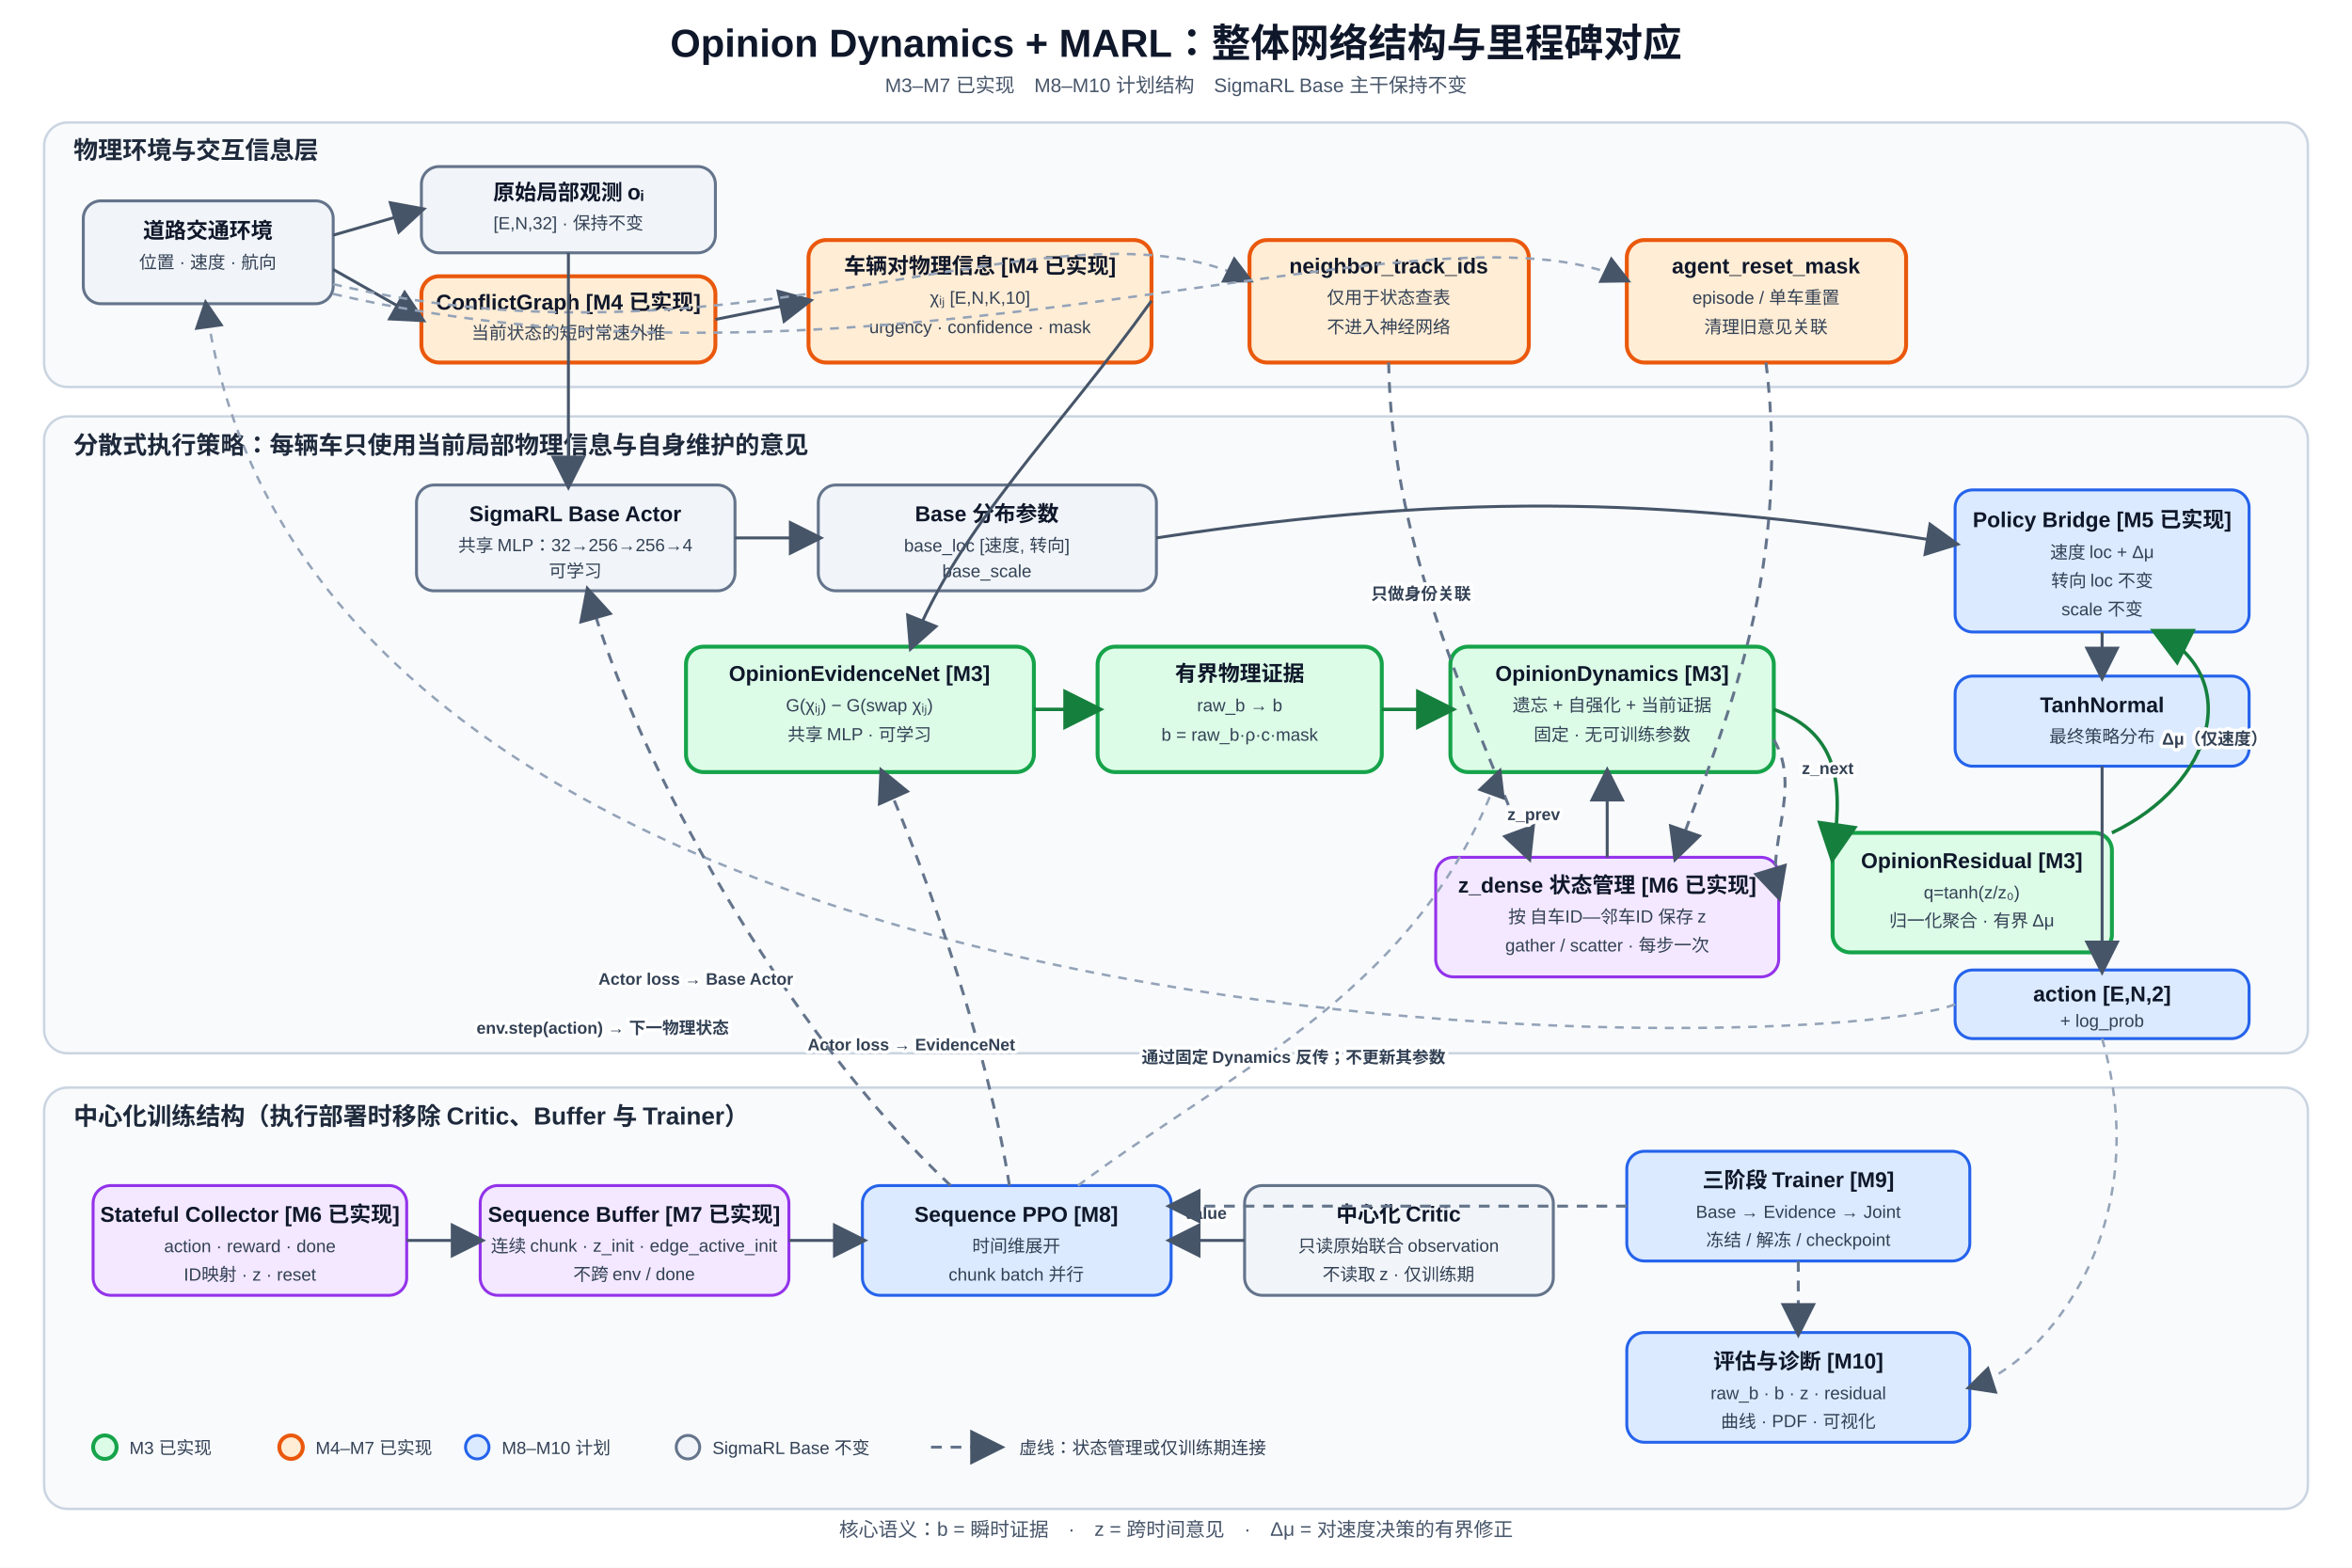
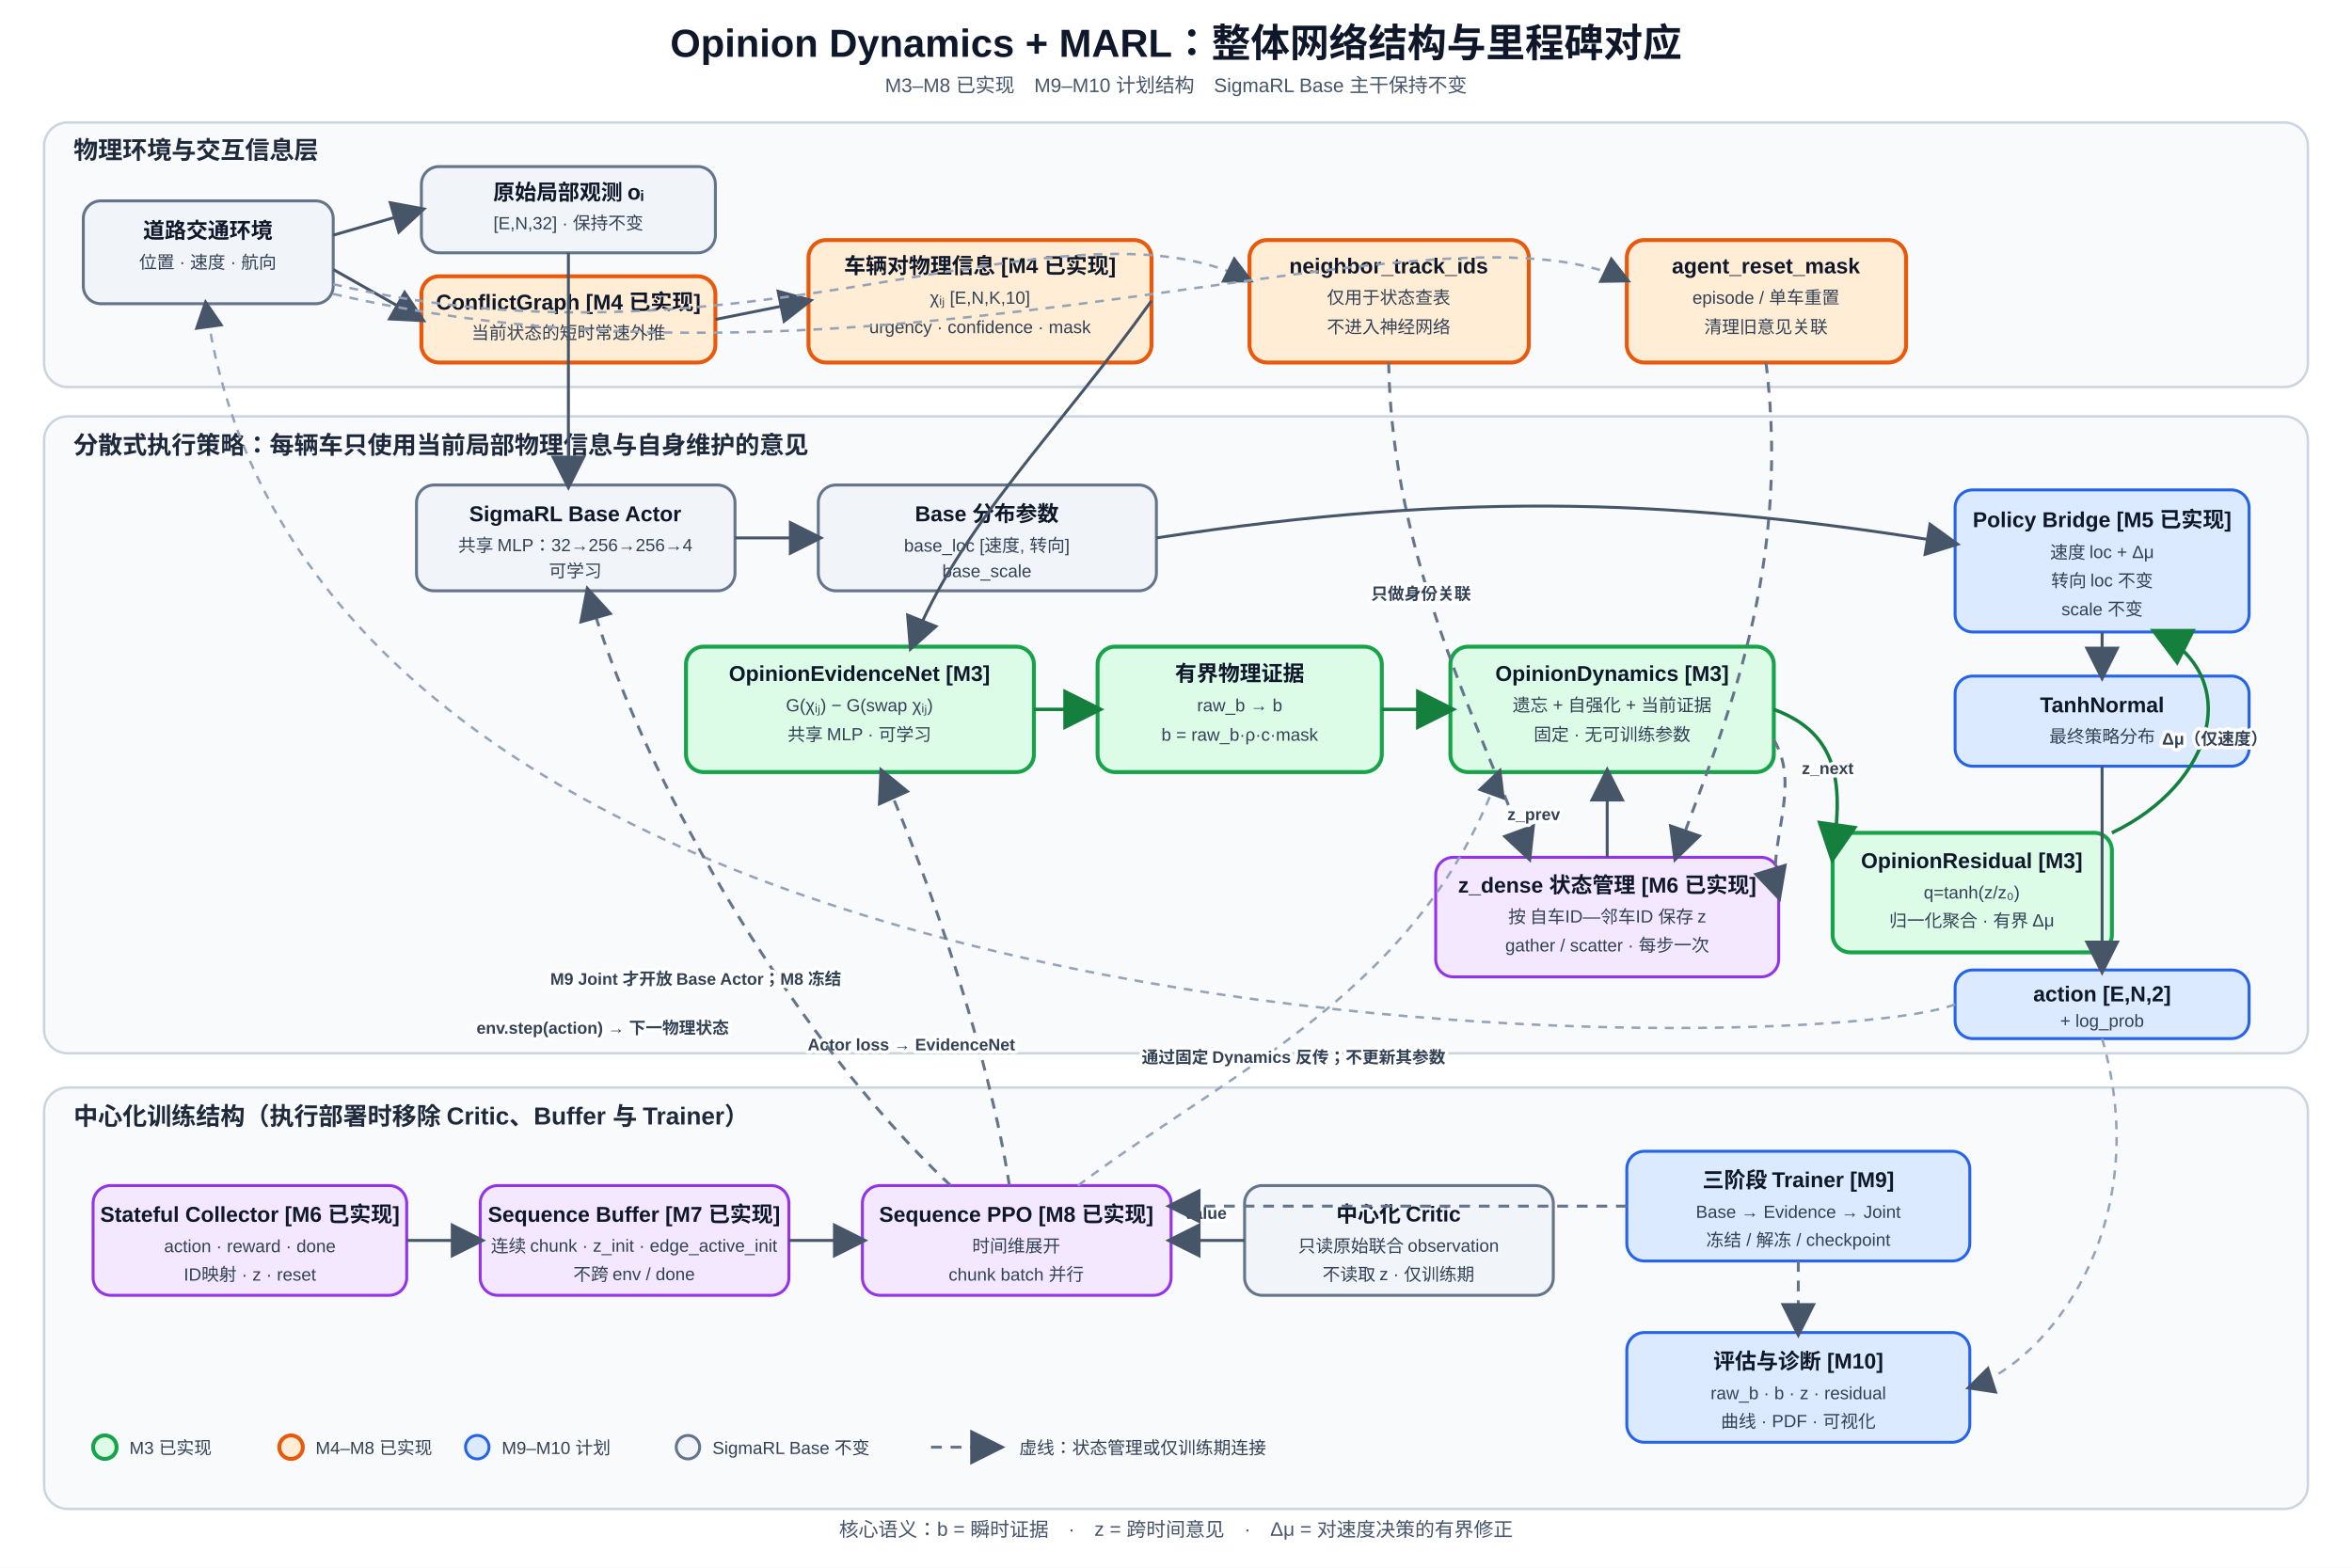
<svg xmlns="http://www.w3.org/2000/svg" width="2400" height="1600" viewBox="0 0 2400 1600" role="img" aria-labelledby="title desc">
  <defs>
    <marker id="arrow" markerWidth="12" markerHeight="12" refX="10" refY="6" orient="auto" markerUnits="strokeWidth">
      <path d="M0,0 L12,6 L0,12 Z" fill="#475569" />
    </marker>
    <marker id="arrow-green" markerWidth="12" markerHeight="12" refX="10" refY="6" orient="auto" markerUnits="strokeWidth">
      <path d="M0,0 L12,6 L0,12 Z" fill="#15803D" />
    </marker>
    <style>
      .title { font: 700 40px "Arial Unicode MS", "PingFang SC", Arial, sans-serif; fill: #0F172A; }
      .subtitle { font: 400 20px "Arial Unicode MS", "PingFang SC", Arial, sans-serif; fill: #475569; }
      .cluster-title { font: 700 25px "Arial Unicode MS", "PingFang SC", Arial, sans-serif; fill: #1E293B; }
      .node-title { font: 700 22px "Arial Unicode MS", "PingFang SC", Arial, sans-serif; fill: #0F172A; text-anchor: middle; }
      .node-text { font: 400 18px "Arial Unicode MS", "PingFang SC", Arial, sans-serif; fill: #334155; text-anchor: middle; }
      .edge-label { font: 600 17px "Arial Unicode MS", "PingFang SC", Arial, sans-serif; fill: #334155; text-anchor: middle; paint-order: stroke; stroke: #FFFFFF; stroke-width: 7px; stroke-linejoin: round; }
      .legend { font: 400 18px "Arial Unicode MS", "PingFang SC", Arial, sans-serif; fill: #334155; }
      .cluster { fill: #F8FAFC; stroke: #CBD5E1; stroke-width: 2.5; rx: 24; }
      .base { fill: #F1F5F9; stroke: #64748B; stroke-width: 3; rx: 18; }
      .m3 { fill: #DCFCE7; stroke: #16A34A; stroke-width: 4; rx: 18; }
      .m4 { fill: #FFEDD5; stroke: #EA580C; stroke-width: 4; rx: 18; }
      .planned { fill: #DBEAFE; stroke: #2563EB; stroke-width: 3; rx: 18; }
      .state { fill: #F3E8FF; stroke: #9333EA; stroke-width: 3; rx: 18; }
      .edge { fill: none; stroke: #475569; stroke-width: 3; marker-end: url(#arrow); }
      .edge-green { fill: none; stroke: #15803D; stroke-width: 3.5; marker-end: url(#arrow-green); }
      .dash { fill: none; stroke: #64748B; stroke-width: 3; stroke-dasharray: 11 9; marker-end: url(#arrow); }
      .thin-dash { fill: none; stroke: #94A3B8; stroke-width: 2.5; stroke-dasharray: 9 8; marker-end: url(#arrow); }
    </style>
  </defs>
  <rect width="2400" height="1600" fill="#FFFFFF" />
  <text x="1200" y="58" class="title" text-anchor="middle">Opinion Dynamics + MARL：整体网络结构与里程碑对应</text>
-   <text x="1200" y="94" class="subtitle" text-anchor="middle">M3–M7 已实现　M8–M10 计划结构　SigmaRL Base 主干保持不变</text>
+   <text x="1200" y="94" class="subtitle" text-anchor="middle">M3–M8 已实现　M9–M10 计划结构　SigmaRL Base 主干保持不变</text>
  <rect x="45" y="125" width="2310" height="270" class="cluster" />
  <text x="75" y="162" class="cluster-title">物理环境与交互信息层</text>
  <rect x="85" y="205" width="255" height="105" class="base" />
  <text x="212" y="243" class="node-title">道路交通环境</text>
  <text x="212" y="274" class="node-text">位置 · 速度 · 航向</text>
  <rect x="430" y="170" width="300" height="88" class="base" />
  <text x="580" y="204" class="node-title">原始局部观测 oᵢ</text>
  <text x="580" y="234" class="node-text">[E,N,32] · 保持不变</text>
  <rect x="430" y="282" width="300" height="88" class="m4" />
  <text x="580" y="316" class="node-title">ConflictGraph [M4 已实现]</text>
  <text x="580" y="346" class="node-text">当前状态的短时常速外推</text>
  <rect x="825" y="245" width="350" height="125" class="m4" />
  <text x="1000" y="279" class="node-title">车辆对物理信息 [M4 已实现]</text>
  <text x="1000" y="310" class="node-text">χᵢⱼ [E,N,K,10]</text>
  <text x="1000" y="340" class="node-text">urgency · confidence · mask</text>
  <rect x="1275" y="245" width="285" height="125" class="m4" />
  <text x="1417" y="279" class="node-title">neighbor_track_ids</text>
  <text x="1417" y="310" class="node-text">仅用于状态查表</text>
  <text x="1417" y="340" class="node-text">不进入神经网络</text>
  <rect x="1660" y="245" width="285" height="125" class="m4" />
  <text x="1802" y="279" class="node-title">agent_reset_mask</text>
  <text x="1802" y="310" class="node-text">episode / 单车重置</text>
  <text x="1802" y="340" class="node-text">清理旧意见关联</text>
  <path d="M340 240 L430 214" class="edge" />
  <path d="M340 275 L430 326" class="edge" />
  <path d="M730 326 L825 307" class="edge" />
  <path d="M340 290 C760 390, 1080 190, 1275 286" class="thin-dash" />
  <path d="M340 300 C900 430, 1460 190, 1660 286" class="thin-dash" />
  <rect x="45" y="425" width="2310" height="650" class="cluster" />
  <text x="75" y="463" class="cluster-title">分散式执行策略：每辆车只使用当前局部物理信息与自身维护的意见</text>
  <rect x="425" y="495" width="325" height="108" class="base" />
  <text x="587" y="532" class="node-title">SigmaRL Base Actor</text>
  <text x="587" y="563" class="node-text">共享 MLP：32→256→256→4</text>
  <text x="587" y="589" class="node-text">可学习</text>
  <rect x="835" y="495" width="345" height="108" class="base" />
  <text x="1007" y="532" class="node-title">Base 分布参数</text>
  <text x="1007" y="563" class="node-text">base_loc [速度, 转向]</text>
  <text x="1007" y="589" class="node-text">base_scale</text>
  <rect x="700" y="660" width="355" height="128" class="m3" />
  <text x="877" y="695" class="node-title">OpinionEvidenceNet [M3]</text>
  <text x="877" y="726" class="node-text">G(χᵢⱼ) − G(swap χᵢⱼ)</text>
  <text x="877" y="756" class="node-text">共享 MLP · 可学习</text>
  <rect x="1120" y="660" width="290" height="128" class="m3" />
  <text x="1265" y="695" class="node-title">有界物理证据</text>
  <text x="1265" y="726" class="node-text">raw_b → b</text>
  <text x="1265" y="756" class="node-text">b = raw_b·ρ·c·mask</text>
  <rect x="1480" y="660" width="330" height="128" class="m3" />
  <text x="1645" y="695" class="node-title">OpinionDynamics [M3]</text>
  <text x="1645" y="726" class="node-text">遗忘 + 自强化 + 当前证据</text>
  <text x="1645" y="756" class="node-text">固定 · 无可训练参数</text>
  <rect x="1465" y="875" width="350" height="122" class="state" />
  <text x="1640" y="911" class="node-title">z_dense 状态管理 [M6 已实现]</text>
  <text x="1640" y="942" class="node-text">按 自车ID—邻车ID 保存 z</text>
  <text x="1640" y="971" class="node-text">gather / scatter · 每步一次</text>
  <rect x="1870" y="850" width="285" height="122" class="m3" />
  <text x="2012" y="886" class="node-title">OpinionResidual [M3]</text>
  <text x="2012" y="917" class="node-text">q=tanh(z/z₀)</text>
  <text x="2012" y="946" class="node-text">归一化聚合 · 有界 Δμ</text>
  <rect x="1995" y="500" width="300" height="145" class="planned" />
  <text x="2145" y="538" class="node-title">Policy Bridge [M5 已实现]</text>
  <text x="2145" y="570" class="node-text">速度 loc + Δμ</text>
  <text x="2145" y="599" class="node-text">转向 loc 不变</text>
  <text x="2145" y="628" class="node-text">scale 不变</text>
  <rect x="1995" y="690" width="300" height="92" class="planned" />
  <text x="2145" y="727" class="node-title">TanhNormal</text>
  <text x="2145" y="758" class="node-text">最终策略分布</text>
  <rect x="1995" y="990" width="300" height="70" class="planned" />
  <text x="2145" y="1022" class="node-title">action [E,N,2]</text>
  <text x="2145" y="1048" class="node-text">+ log_prob</text>
  <path d="M580 258 L580 495" class="edge" />
  <path d="M750 549 L835 549" class="edge" />
  <path d="M1175 307 C1080 440, 980 535, 930 660" class="edge" />
  <path d="M1055 724 L1120 724" class="edge-green" />
  <path d="M1410 724 L1480 724" class="edge-green" />
  <path d="M1417 370 C1420 570, 1510 740, 1560 875" class="dash" />
  <text x="1450" y="612" class="edge-label">只做身份关联</text>
  <path d="M1802 370 C1830 595, 1750 760, 1710 875" class="dash" />
  <path d="M1640 875 L1640 788" class="edge" />
  <text x="1565" y="837" class="edge-label">z_prev</text>
  <path d="M1810 724 C1880 750, 1880 805, 1870 875" class="edge-green" />
  <text x="1865" y="790" class="edge-label">z_next</text>
  <path d="M1810 755 C1840 805, 1800 866, 1815 915" class="dash" />
  <path d="M1180 549 C1500 500, 1720 510, 1995 555" class="edge" />
  <path d="M2155 850 C2260 800, 2290 690, 2200 645" class="edge-green" />
  <text x="2260" y="760" class="edge-label">Δμ（仅速度）</text>
  <path d="M2145 645 L2145 690" class="edge" />
  <path d="M2145 782 L2145 990" class="edge" />
  <path d="M1995 1025 C1860 1080, 320 1110, 210 310" class="thin-dash" />
  <text x="615" y="1055" class="edge-label">env.step(action) → 下一物理状态</text>
  <rect x="45" y="1110" width="2310" height="430" class="cluster" />
  <text x="75" y="1148" class="cluster-title">中心化训练结构（执行部署时移除 Critic、Buffer 与 Trainer）</text>
  <rect x="95" y="1210" width="320" height="112" class="state" />
  <text x="255" y="1247" class="node-title">Stateful Collector [M6 已实现]</text>
  <text x="255" y="1278" class="node-text">action · reward · done</text>
  <text x="255" y="1307" class="node-text">ID映射 · z · reset</text>
  <rect x="490" y="1210" width="315" height="112" class="state" />
  <text x="647" y="1247" class="node-title">Sequence Buffer [M7 已实现]</text>
  <text x="647" y="1278" class="node-text">连续 chunk · z_init · edge_active_init</text>
  <text x="647" y="1307" class="node-text">不跨 env / done</text>
-   <rect x="880" y="1210" width="315" height="112" class="planned" />
-   <text x="1037" y="1247" class="node-title">Sequence PPO [M8]</text>
+   <rect x="880" y="1210" width="315" height="112" class="state" />
+   <text x="1037" y="1247" class="node-title">Sequence PPO [M8 已实现]</text>
  <text x="1037" y="1278" class="node-text">时间维展开</text>
  <text x="1037" y="1307" class="node-text">chunk batch 并行</text>
  <rect x="1270" y="1210" width="315" height="112" class="base" />
  <text x="1427" y="1247" class="node-title">中心化 Critic</text>
  <text x="1427" y="1278" class="node-text">只读原始联合 observation</text>
  <text x="1427" y="1307" class="node-text">不读取 z · 仅训练期</text>
  <rect x="1660" y="1175" width="350" height="112" class="planned" />
  <text x="1835" y="1212" class="node-title">三阶段 Trainer [M9]</text>
  <text x="1835" y="1243" class="node-text">Base → Evidence → Joint</text>
  <text x="1835" y="1272" class="node-text">冻结 / 解冻 / checkpoint</text>
  <rect x="1660" y="1360" width="350" height="112" class="planned" />
  <text x="1835" y="1397" class="node-title">评估与诊断 [M10]</text>
  <text x="1835" y="1428" class="node-text">raw_b · b · z · residual</text>
  <text x="1835" y="1457" class="node-text">曲线 · PDF · 可视化</text>
  <path d="M415 1266 L490 1266" class="edge" />
  <path d="M805 1266 L880 1266" class="edge" />
  <path d="M1270 1266 L1195 1266" class="edge" />
  <text x="1230" y="1244" class="edge-label">value</text>
  <path d="M1660 1231 L1195 1231" class="dash" />
  <path d="M1030 1210 C1010 1080, 950 900, 900 788" class="dash" />
  <text x="930" y="1072" class="edge-label">Actor loss → EvidenceNet</text>
  <path d="M970 1210 C800 1050, 650 780, 600 603" class="dash" />
-   <text x="710" y="1005" class="edge-label">Actor loss → Base Actor</text>
+   <text x="710" y="1005" class="edge-label">M9 Joint 才开放 Base Actor；M8 冻结</text>
  <path d="M1100 1210 C1260 1090, 1450 1010, 1530 788" class="thin-dash" />
  <text x="1320" y="1085" class="edge-label">通过固定 Dynamics 反传；不更新其参数</text>
  <path d="M1835 1287 L1835 1360" class="dash" />
  <path d="M2145 1060 C2200 1250, 2090 1390, 2010 1416" class="thin-dash" />
  <rect x="95" y="1465" width="24" height="24" class="m3" />
  <text x="132" y="1484" class="legend">M3 已实现</text>
  <rect x="285" y="1465" width="24" height="24" class="m4" />
-   <text x="322" y="1484" class="legend">M4–M7 已实现</text>
+   <text x="322" y="1484" class="legend">M4–M8 已实现</text>
  <rect x="475" y="1465" width="24" height="24" class="planned" />
-   <text x="512" y="1484" class="legend">M8–M10 计划</text>
+   <text x="512" y="1484" class="legend">M9–M10 计划</text>
  <rect x="690" y="1465" width="24" height="24" class="base" />
  <text x="727" y="1484" class="legend">SigmaRL Base 不变</text>
  <line x1="950" y1="1477" x2="1020" y2="1477" stroke="#64748B" stroke-width="3" stroke-dasharray="11 9" marker-end="url(#arrow)" />
  <text x="1040" y="1484" class="legend">虚线：状态管理或仅训练期连接</text>
  <text x="1200" y="1568" class="subtitle" text-anchor="middle">核心语义：b = 瞬时证据　·　z = 跨时间意见　·　Δμ = 对速度决策的有界修正</text>
</svg>
